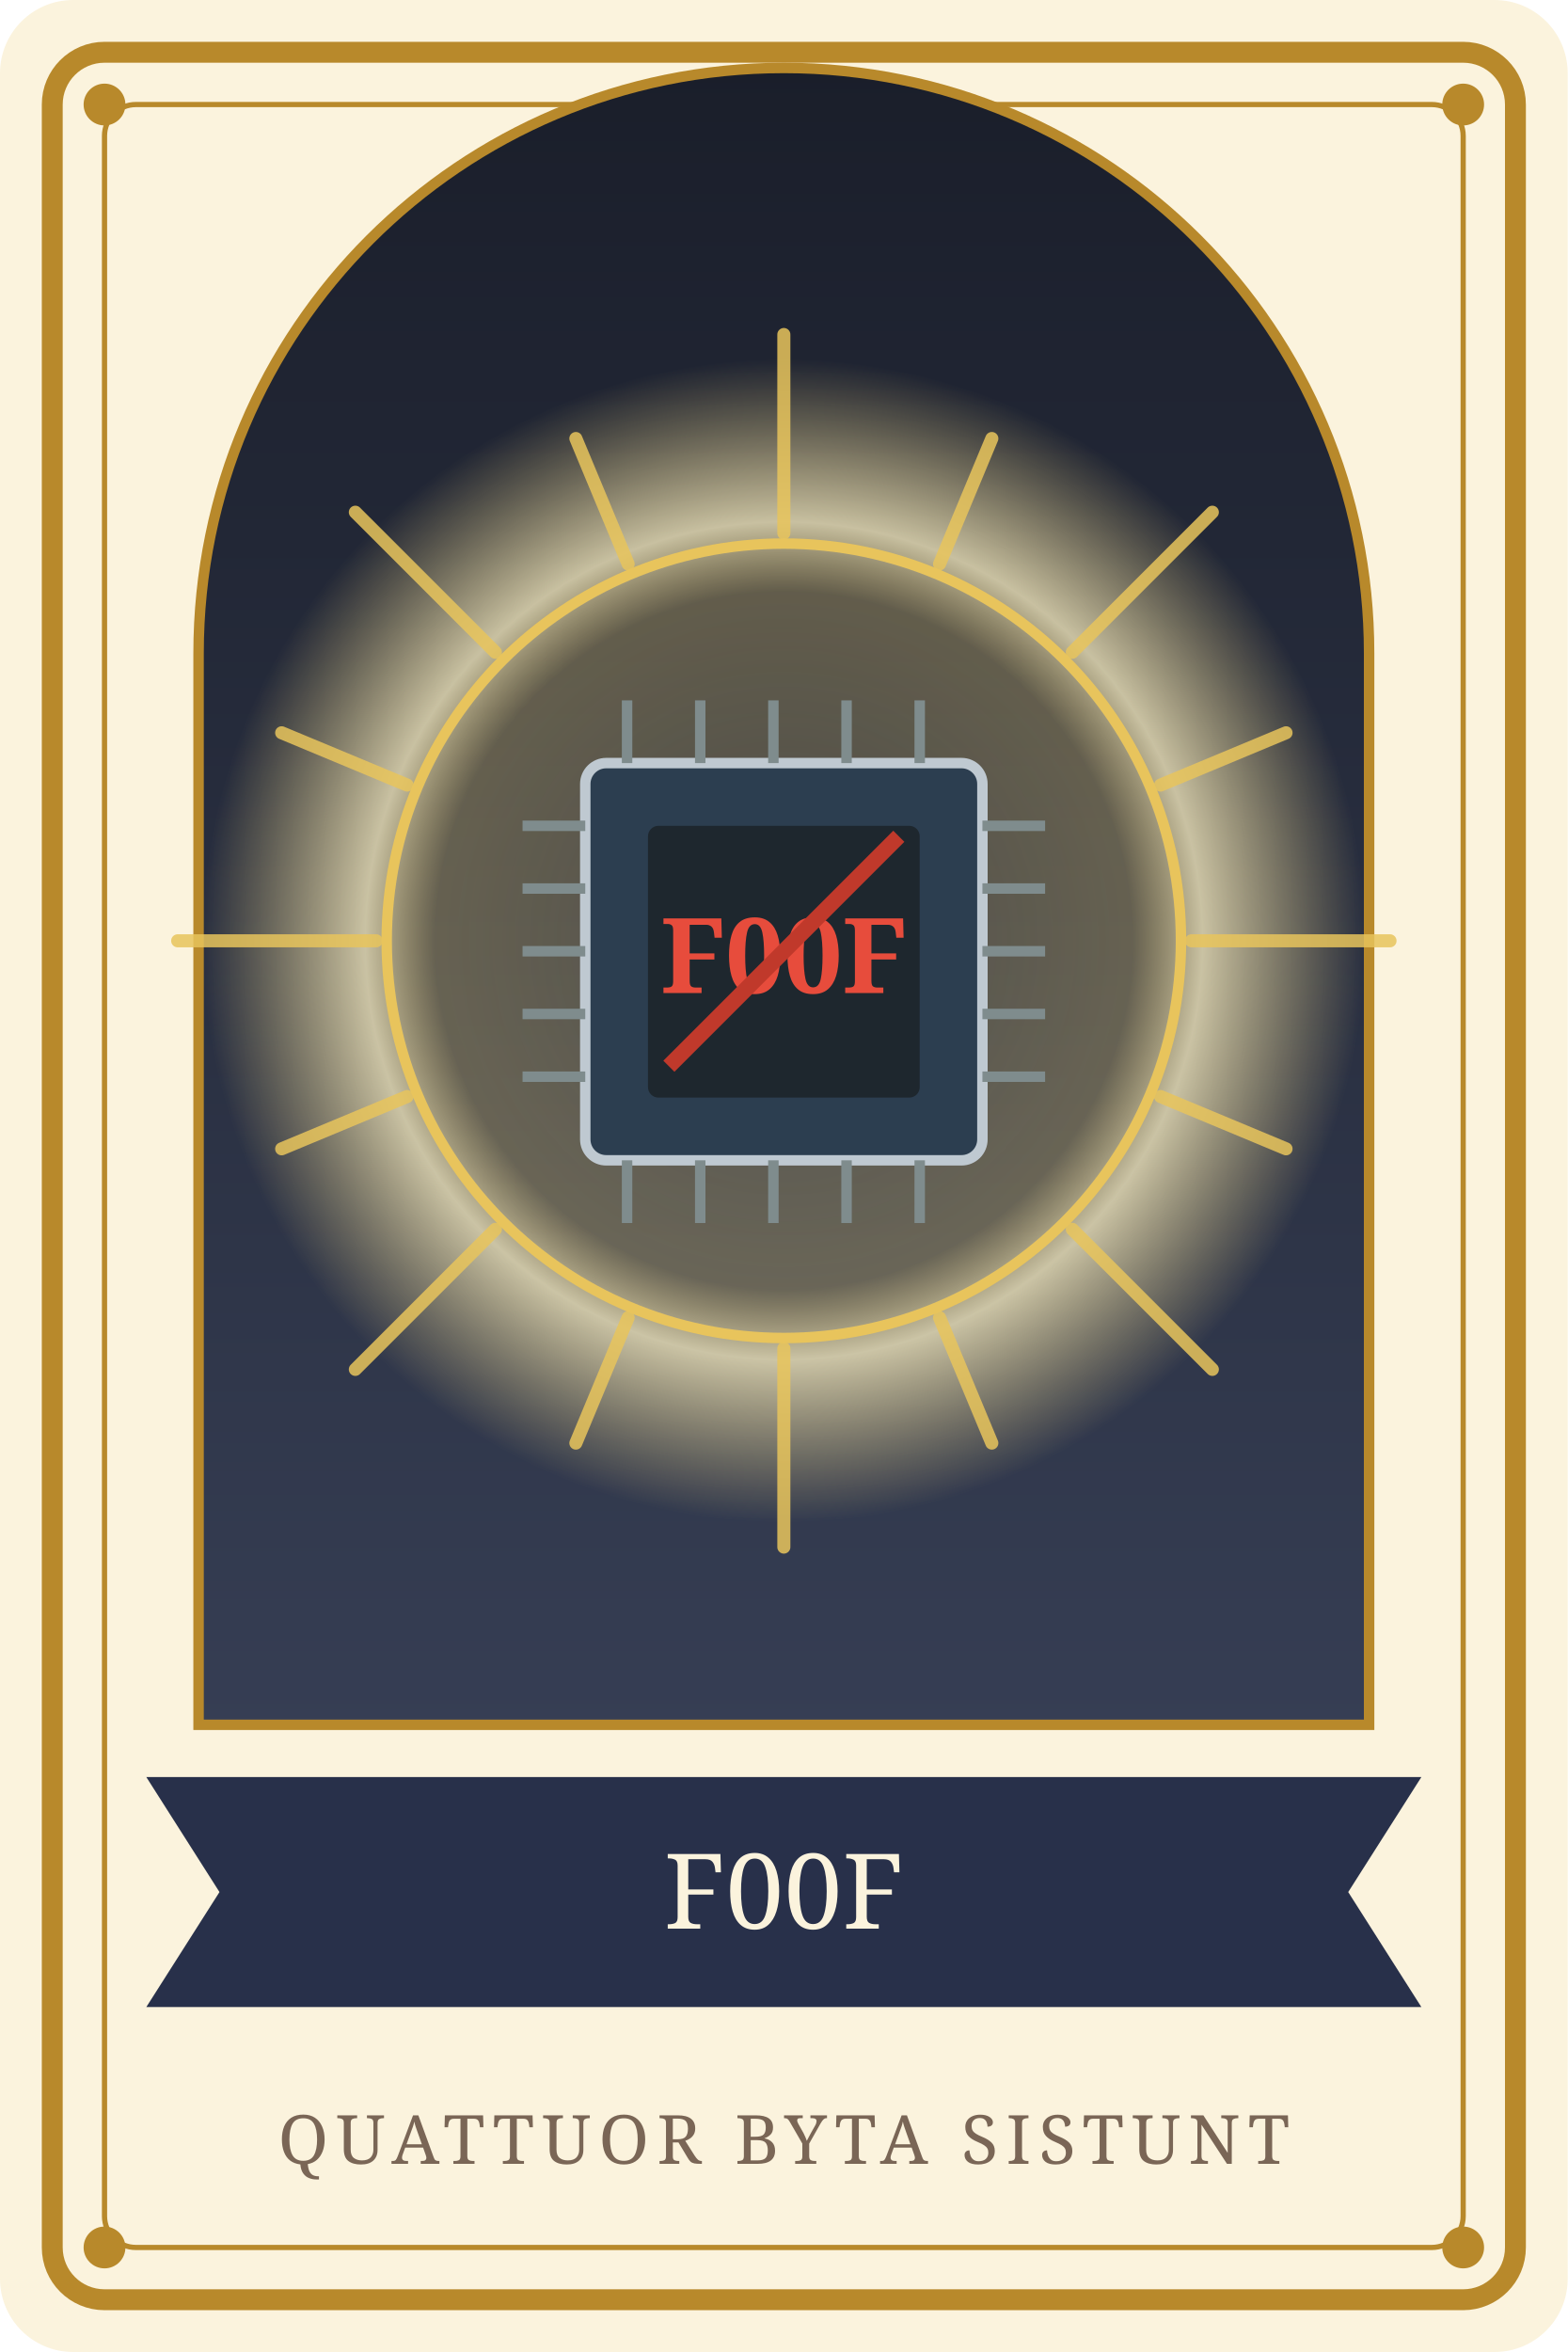
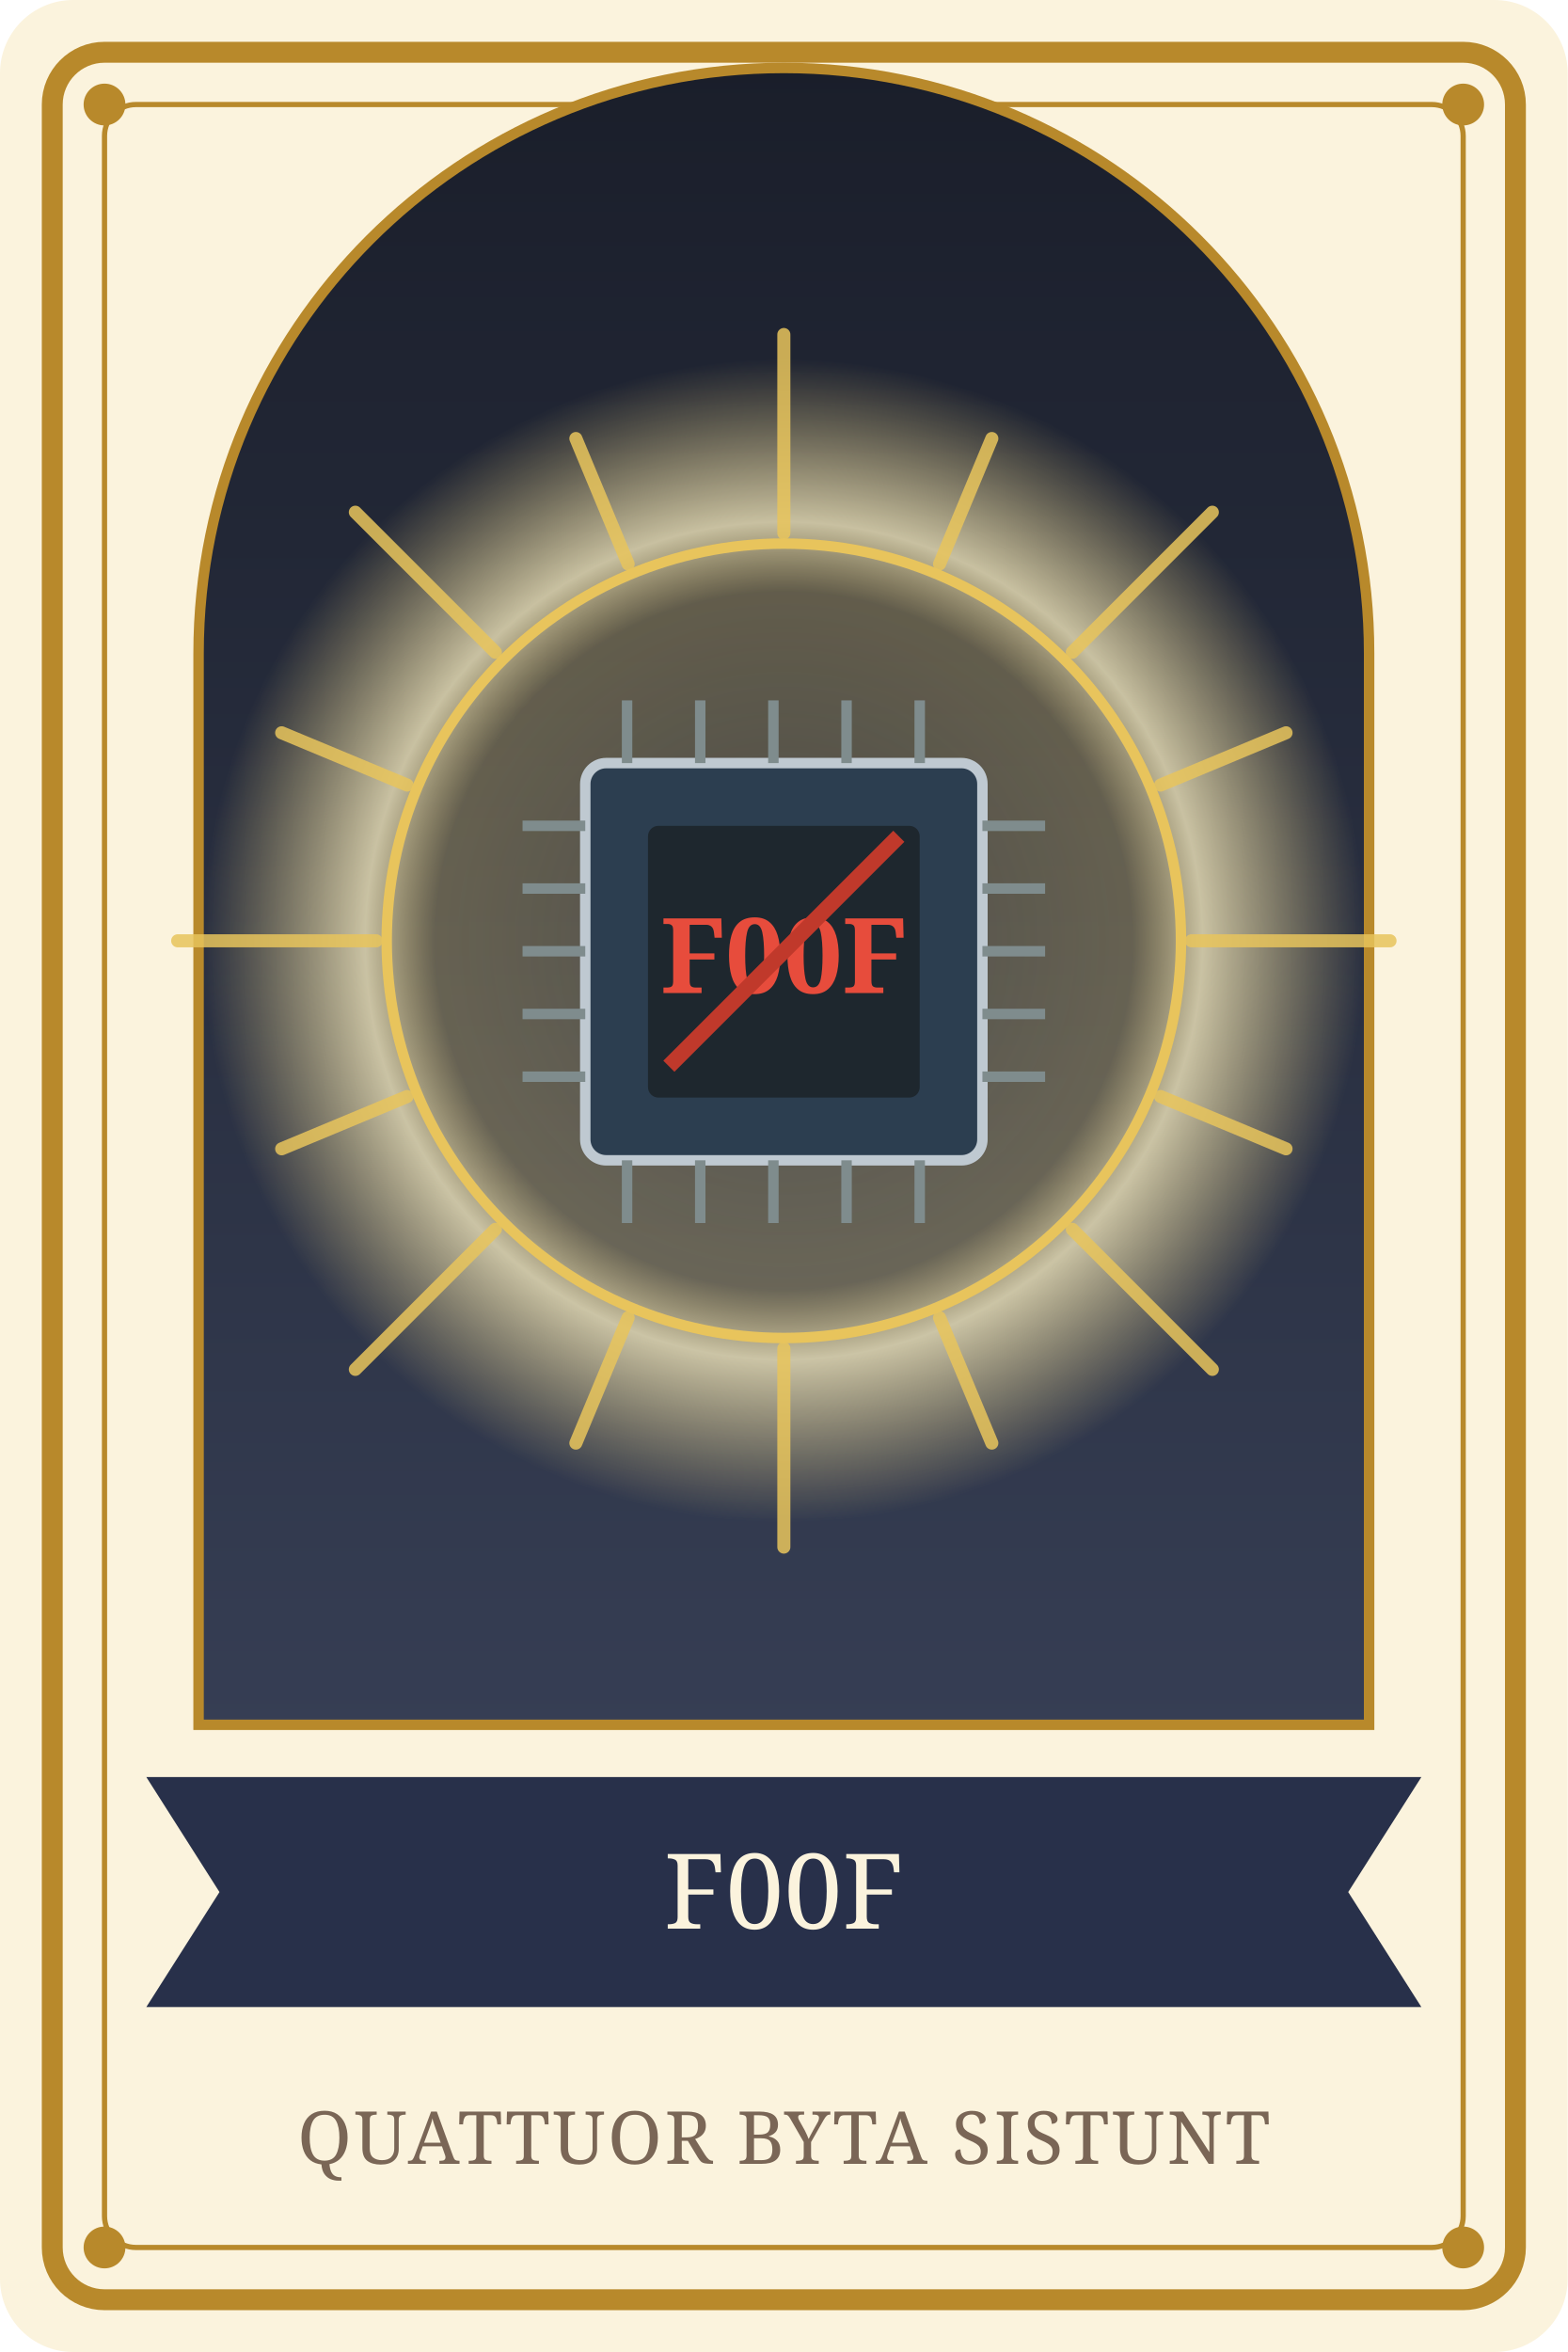
<svg xmlns="http://www.w3.org/2000/svg" viewBox="0 0 300 450" role="img" aria-label="F00F">
  <defs>
    <radialGradient id="s-pentium-f00f-halo">
      <stop offset="0%" stop-color="#f5d77a" stop-opacity="0.18" />
      <stop offset="60%" stop-color="#f5d77a" stop-opacity="0.3" />
      <stop offset="72%" stop-color="#fff3c4" stop-opacity="0.75" />
      <stop offset="100%" stop-color="#f5d77a" stop-opacity="0" />
    </radialGradient>
    <linearGradient id="s-pentium-f00f-niche" x1="0" y1="0" x2="0" y2="1">
      <stop offset="0%" stop-color="#1a1e2a" />
      <stop offset="100%" stop-color="#363e54" />
    </linearGradient>
  </defs>
  <rect width="300" height="450" rx="14" fill="#fbf3dd" />
  <rect x="10" y="10" width="280" height="430" rx="10" fill="none" stroke="#b8892b" stroke-width="4" />
  <rect x="20" y="20" width="260" height="410" rx="6" fill="none" stroke="#b8892b" stroke-width="1" />
  <g fill="#b8892b">
    <circle cx="20" cy="20" r="4" />
    <circle cx="280" cy="20" r="4" />
    <circle cx="20" cy="430" r="4" />
    <circle cx="280" cy="430" r="4" />
  </g>
  <path d="M38 330 V125 A112 112 0 0 1 262 125 V330 Z" fill="url(#s-pentium-f00f-niche)" stroke="#b8892b" stroke-width="2" />
  <circle cx="150" cy="180" r="112" fill="url(#s-pentium-f00f-halo)" />
  <g stroke="#e8c45c" stroke-width="2.5" stroke-linecap="round" opacity="0.85">
    <line x1="228.0" y1="180.0" x2="266.0" y2="180.0" />
    <line x1="222.1" y1="209.8" x2="246.1" y2="219.8" />
    <line x1="205.2" y1="235.2" x2="232.0" y2="262.0" />
    <line x1="179.8" y1="252.1" x2="189.8" y2="276.1" />
    <line x1="150.0" y1="258.0" x2="150.0" y2="296.0" />
    <line x1="120.2" y1="252.1" x2="110.2" y2="276.1" />
    <line x1="94.8" y1="235.2" x2="68.0" y2="262.0" />
    <line x1="77.9" y1="209.8" x2="53.9" y2="219.8" />
    <line x1="72.0" y1="180.0" x2="34.0" y2="180.0" />
    <line x1="77.9" y1="150.2" x2="53.9" y2="140.2" />
    <line x1="94.8" y1="124.8" x2="68.0" y2="98.0" />
    <line x1="120.2" y1="107.9" x2="110.2" y2="83.9" />
    <line x1="150.0" y1="102.0" x2="150.0" y2="64.0" />
    <line x1="179.8" y1="107.9" x2="189.8" y2="83.9" />
    <line x1="205.2" y1="124.8" x2="232.0" y2="98.0" />
    <line x1="222.1" y1="150.2" x2="246.1" y2="140.2" />
  </g>
  <circle cx="150" cy="180" r="76" fill="none" stroke="#e8c45c" stroke-width="2" />
  <g>
    <rect x="112" y="146" width="76" height="76" rx="4" fill="#2c3e50" stroke="#bfc9d1" stroke-width="2" />
    <rect x="124" y="158" width="52" height="52" rx="2" fill="#1e272e" />
    <g stroke="#7f8c8d" stroke-width="2">
      <path d="M120 146 v-12 M120 222 v12 M112 158 h-12 M188 158 h12" />
      <path d="M134 146 v-12 M134 222 v12 M112 170 h-12 M188 170 h12" />
      <path d="M148 146 v-12 M148 222 v12 M112 182 h-12 M188 182 h12" />
      <path d="M162 146 v-12 M162 222 v12 M112 194 h-12 M188 194 h12" />
      <path d="M176 146 v-12 M176 222 v12 M112 206 h-12 M188 206 h12" />
    </g>
    <text x="150" y="190" text-anchor="middle" font-family="'EB Garamond', Georgia, serif" font-size="20" font-weight="bold" fill="#e74c3c">F00F</text>
    <path d="M128 204 l44 -44" stroke="#c0392b" stroke-width="3" />
  </g>
  <path d="M28 340 h244 l-14 22 l14 22 h-244 l14 -22 z" fill="#28304a" />
  <text x="150" y="369" text-anchor="middle" font-family="'EB Garamond', Georgia, serif" font-size="20" fill="#fbf3dd">F00F</text>
-   <text x="150" y="414" text-anchor="middle" font-family="'EB Garamond', Georgia, serif" font-size="13" letter-spacing="1.5" fill="#7a6656">QUATTUOR BYTA SISTUNT</text>
+   <text x="150" y="414" text-anchor="middle" font-family="'EB Garamond', Georgia, serif" font-size="14.0" letter-spacing="0.5" fill="#7a6656">QUATTUOR BYTA SISTUNT</text>
</svg>
